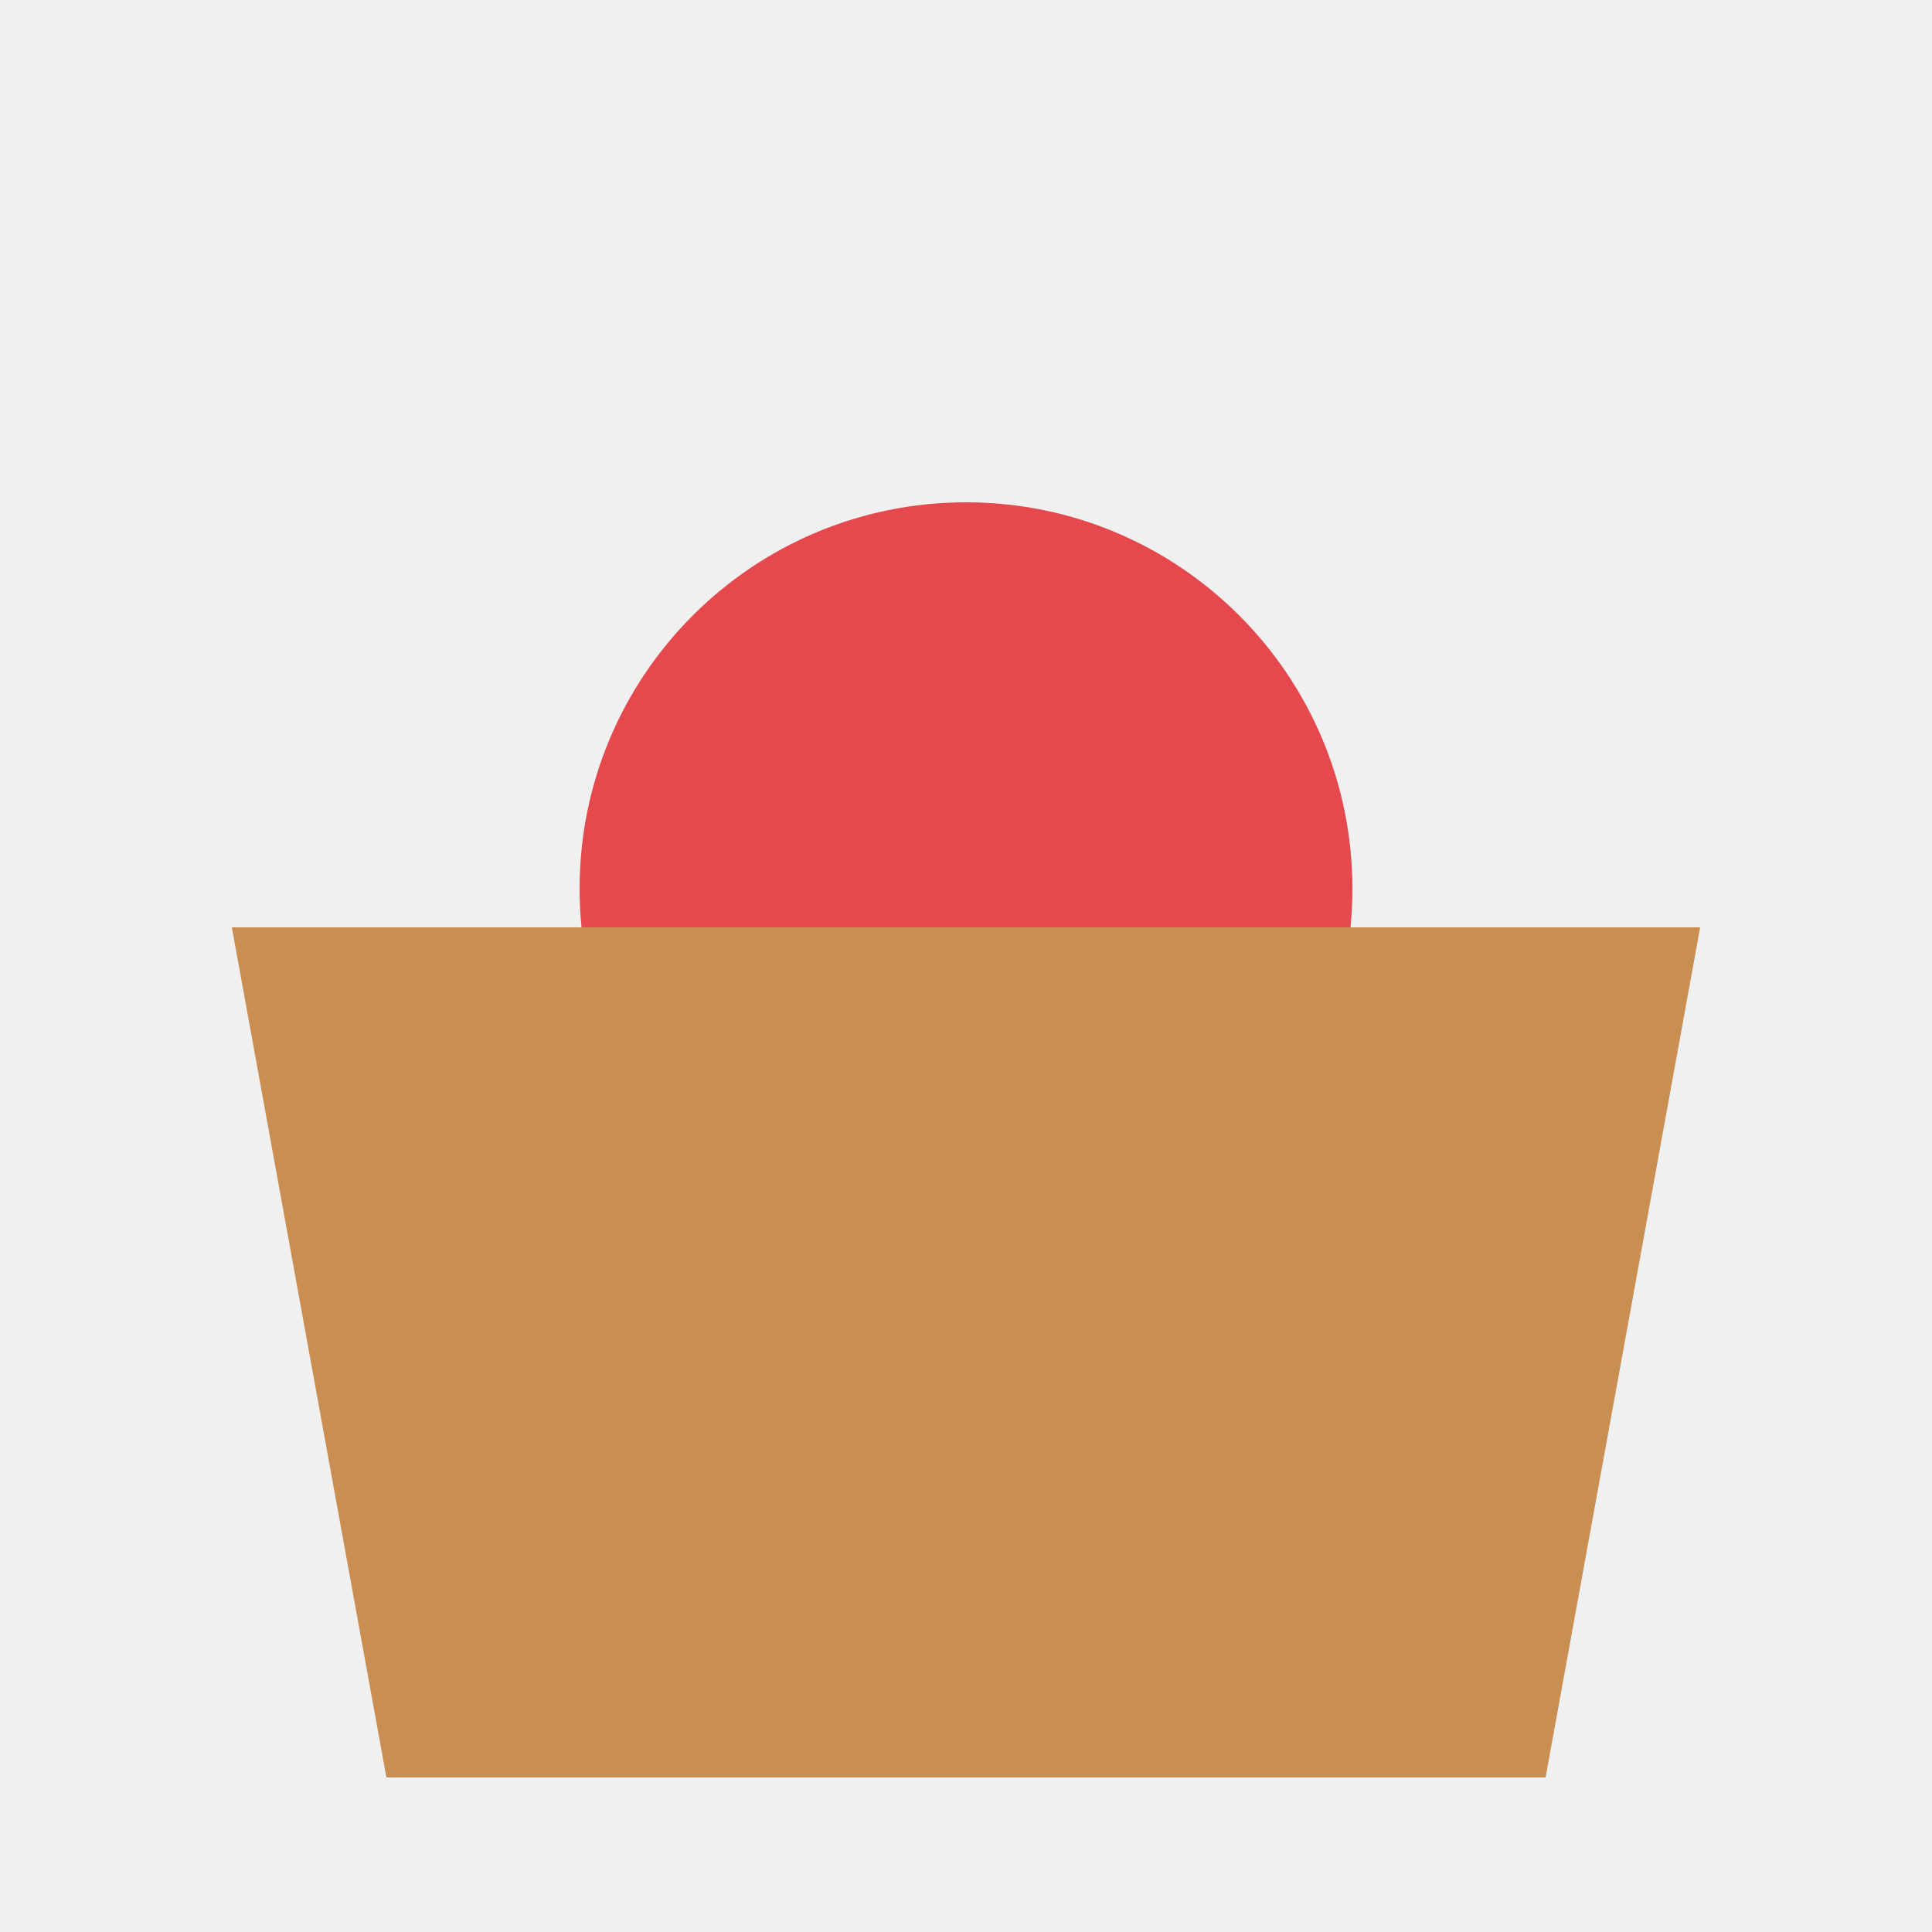
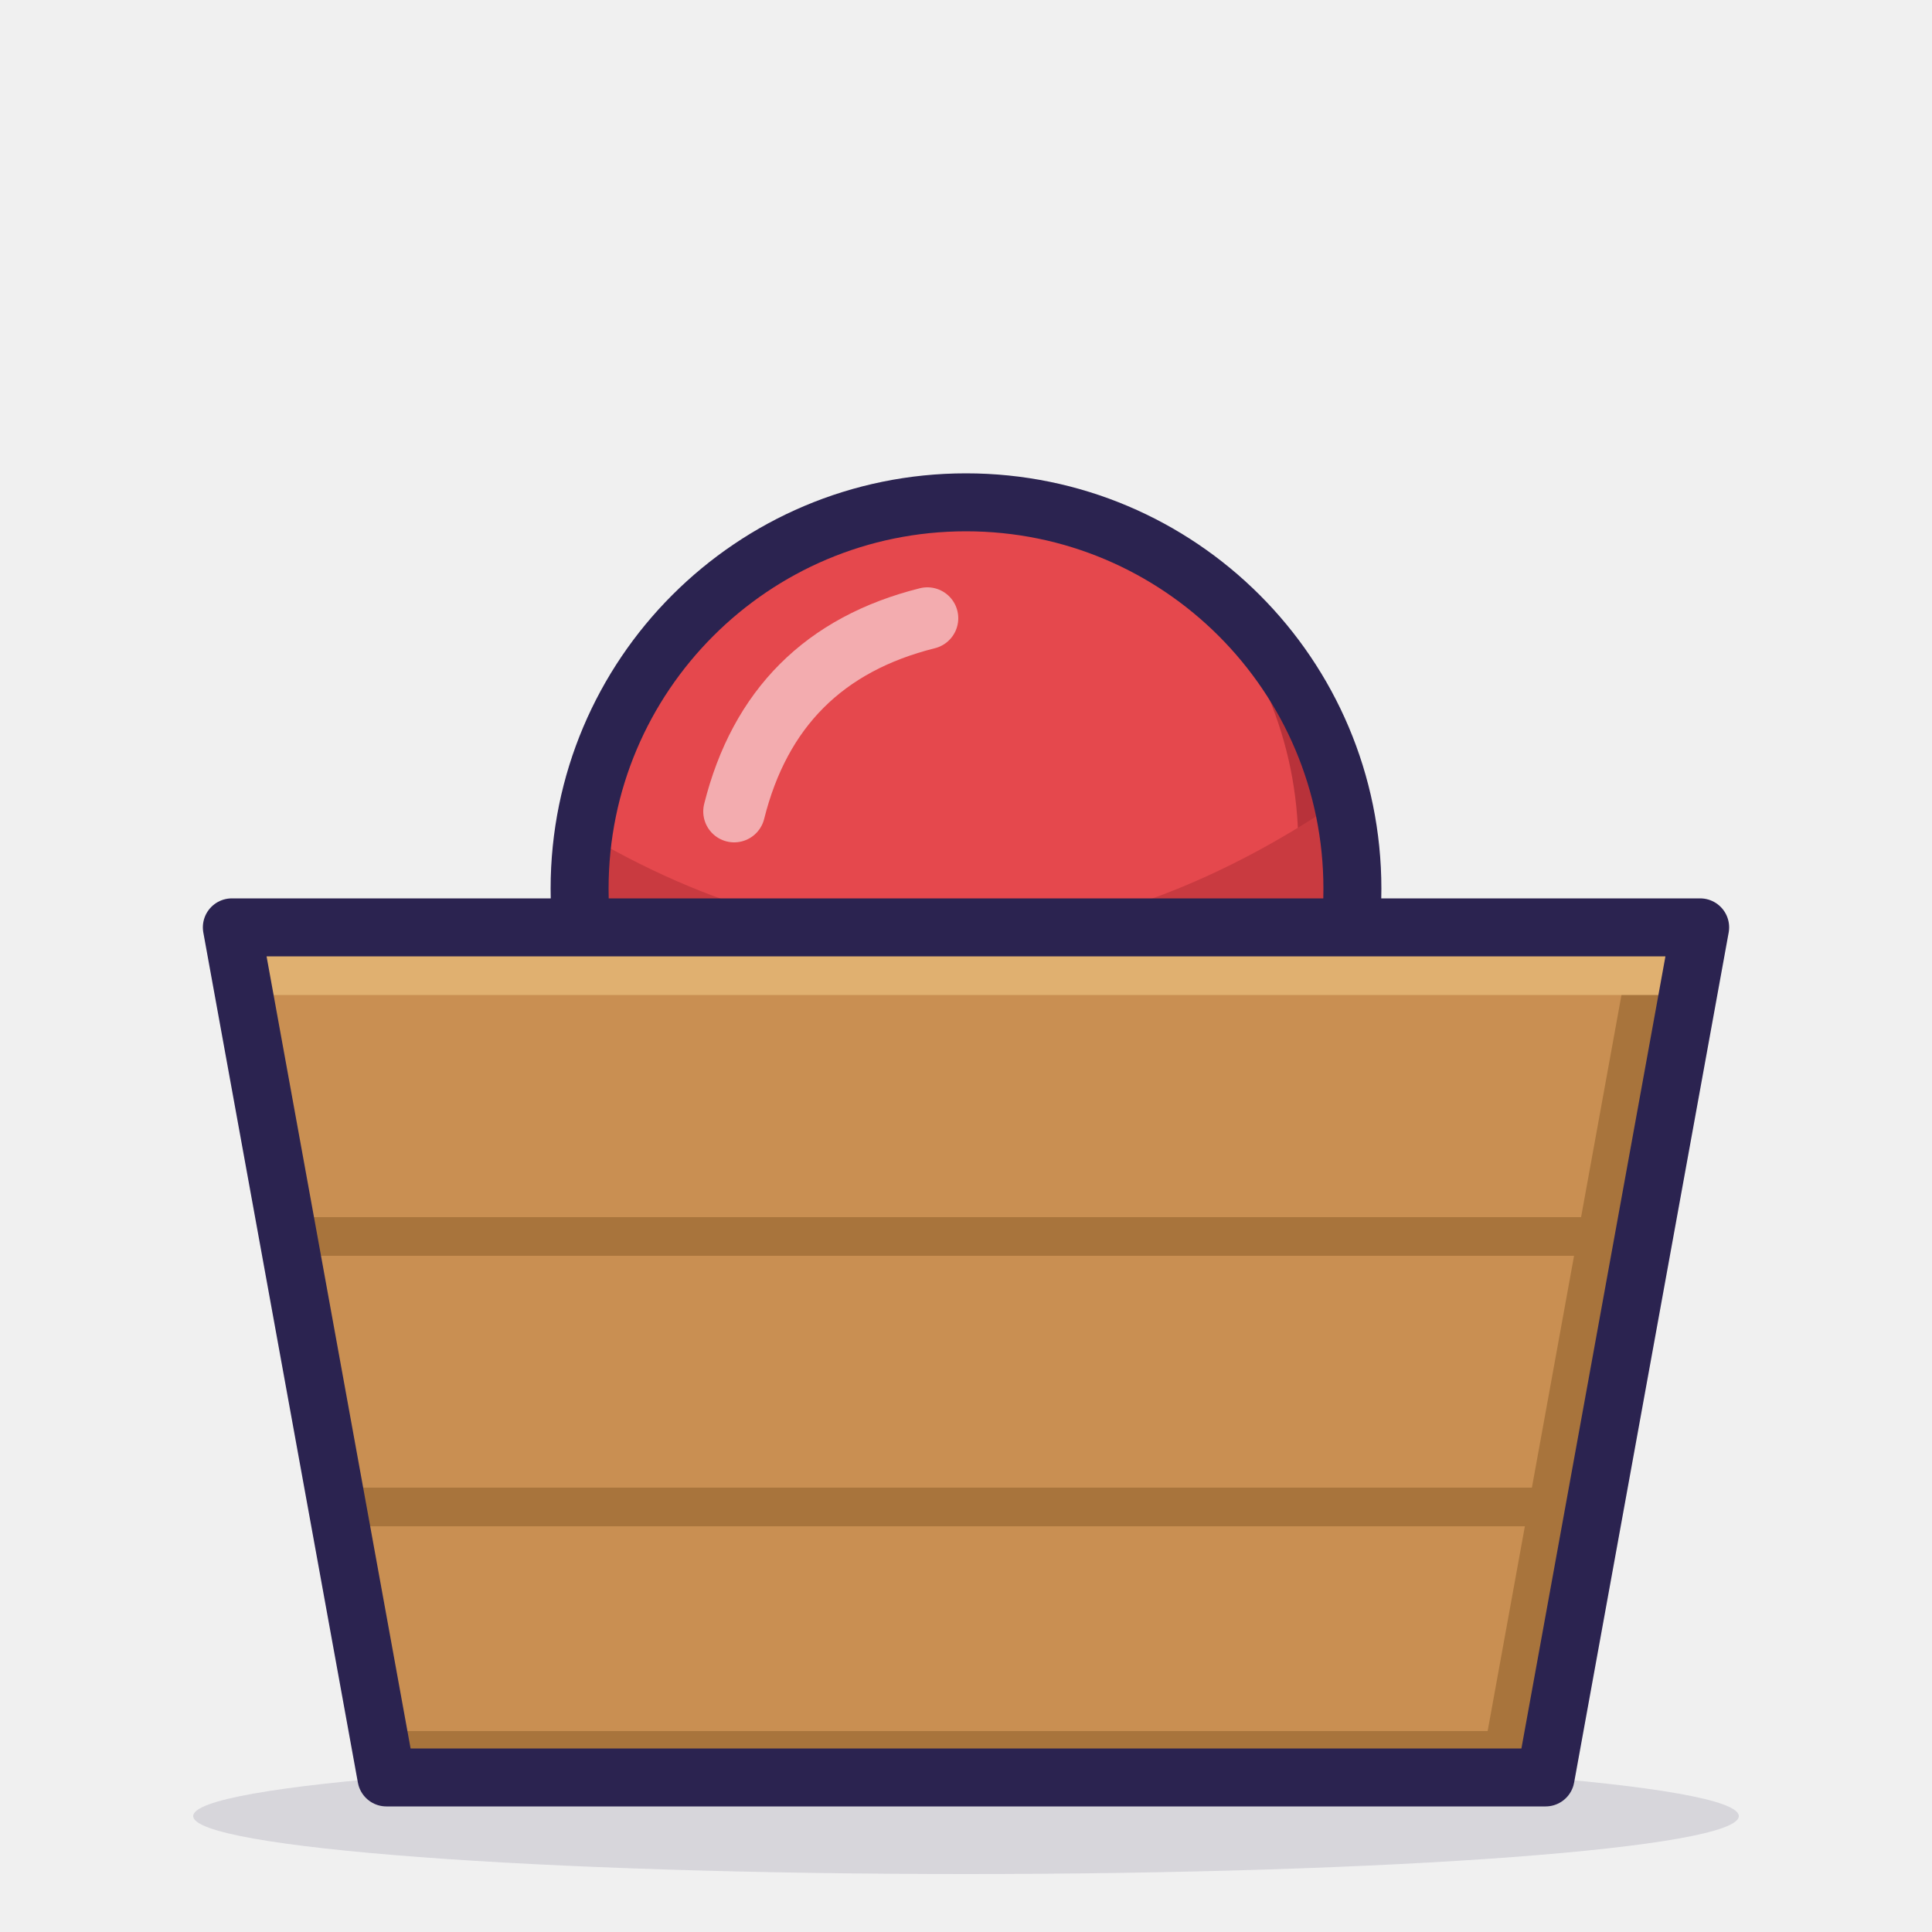
<svg xmlns="http://www.w3.org/2000/svg" viewBox="0 0 100 100" width="100" height="100">
-   <circle cx="50" cy="46" r="20" fill="#E5484D" />
-   <path d="M12 48 H88 L80 92 H20 Z" fill="#C98F52" />
+   <ellipse cx="50" cy="94" rx="40" ry="3" fill="#2B2350" opacity="0.13" />
+   <path d="M14 48 H86 L84 52 H16 Z" fill="#7A4F26" />
+   <clipPath id="c397">
+     <path d="M30 46 A20 20 0 1 1 70 46 A20 20 0 1 1 30 46 Z" />
+   </clipPath>
+   <path d="M30 46 A20 20 0 1 1 70 46 A20 20 0 1 1 30 46 Z" fill="#B8323A" />
+   <g clip-path="url(#c397)">
+     <path d="M30 46 A20 20 0 1 1 70 46 A20 20 0 1 1 30 46 Z" fill="#E5484D" transform="translate(-2.8 -2.2)" />
+   </g>
+   <g clip-path="url(#c397)">
+     <path d="M30 43.0 Q50 55.0 70 41.0 L70 50.0 Q50 64.0 30 52.0 Z" fill="#C93A40" />
+   </g>
+   <path d="M30 46 A20 20 0 1 1 70 46 A20 20 0 1 1 30 46 Z" fill="none" stroke="#2B2350" stroke-width="3" stroke-linejoin="round" stroke-linecap="round" />
+   <path d="M38.0 42.0 Q40.0 34.0 48.0 32.0" fill="none" stroke="#FFFFFF" stroke-width="3.2" stroke-linecap="round" stroke-linejoin="round" opacity="0.55" />
+   <clipPath id="c1">
+     <path d="M12 48 H88 L80 92 H20 Z" />
+   </clipPath>
+   <path d="M12 48 H88 L80 92 H20 Z" fill="#A8743C" />
+   <g clip-path="url(#c1)">
+     <path d="M12 48 H88 L80 92 H20 Z" fill="#C98F52" transform="translate(-3 -2.4)" />
+   </g>
+   <g clip-path="url(#c1)">
+     <path d="M0 64 H100 M0 78 H100" stroke="#A8743C" stroke-width="2" />
+     <path d="M0 50 H100" stroke="#E0B070" stroke-width="3" />
+   </g>
+   <path d="M12 48 H88 L80 92 H20 Z" fill="none" stroke="#2B2350" stroke-width="3" stroke-linejoin="round" stroke-linecap="round" />
</svg>
